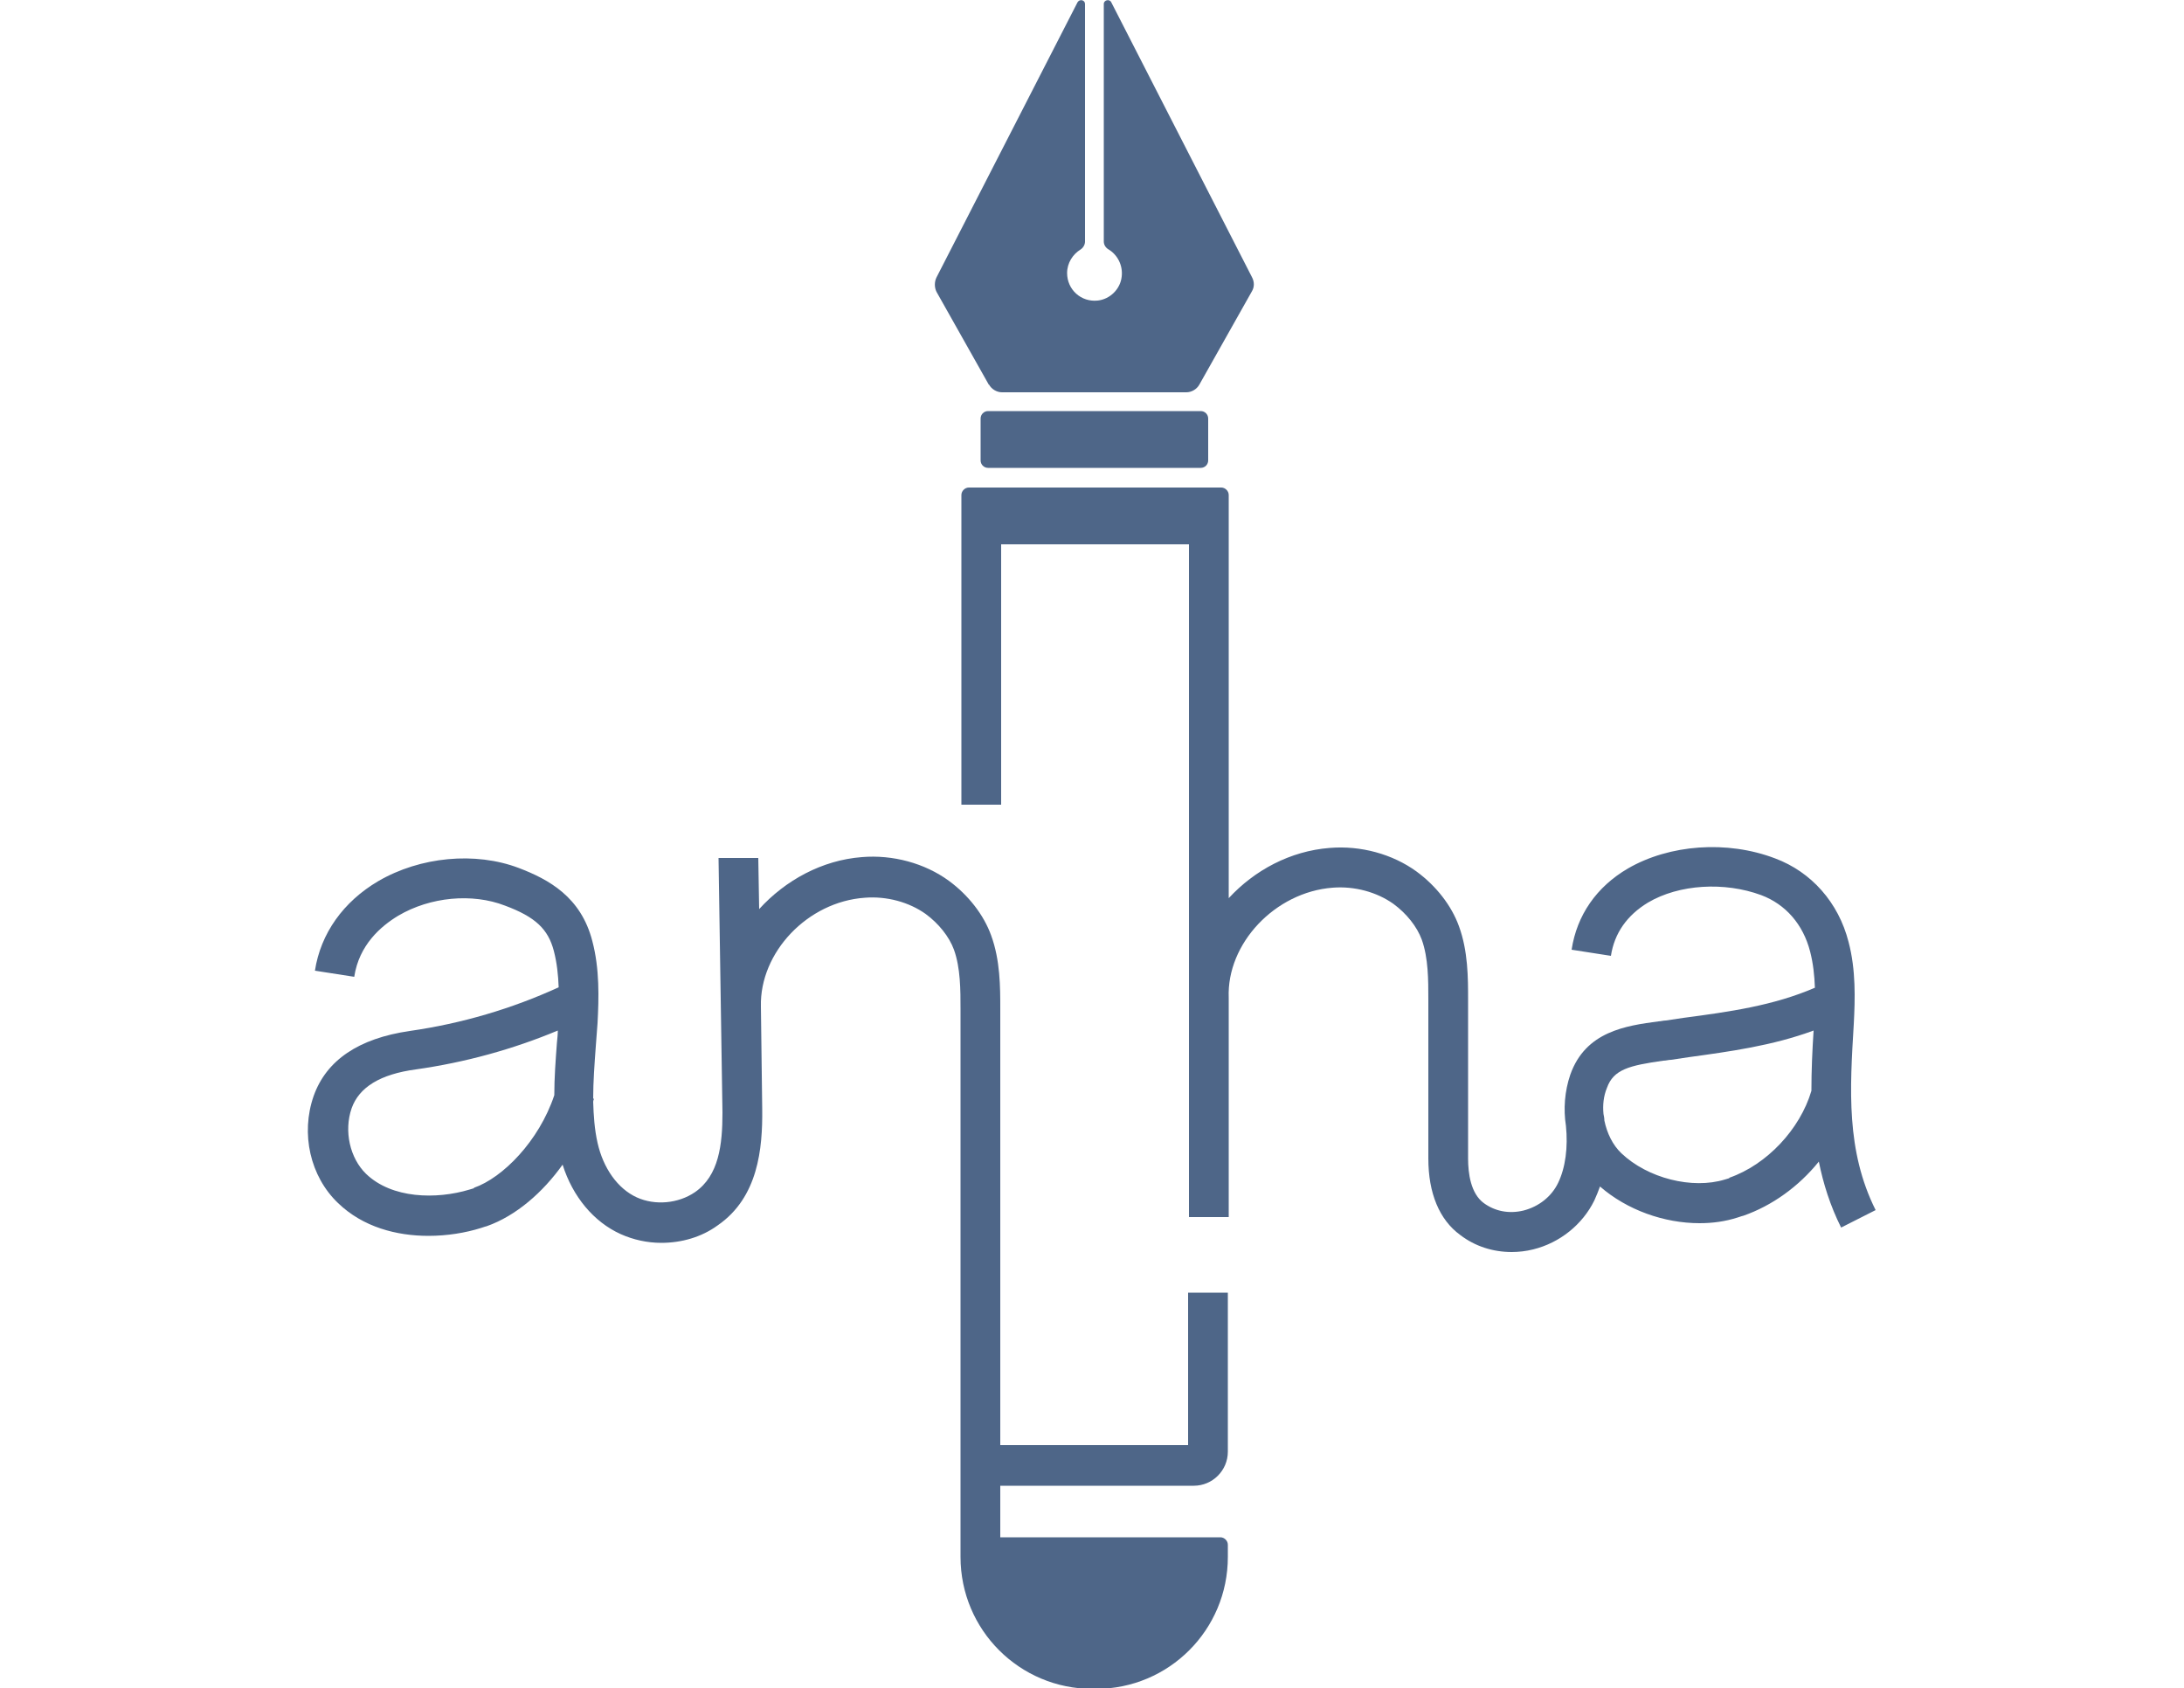
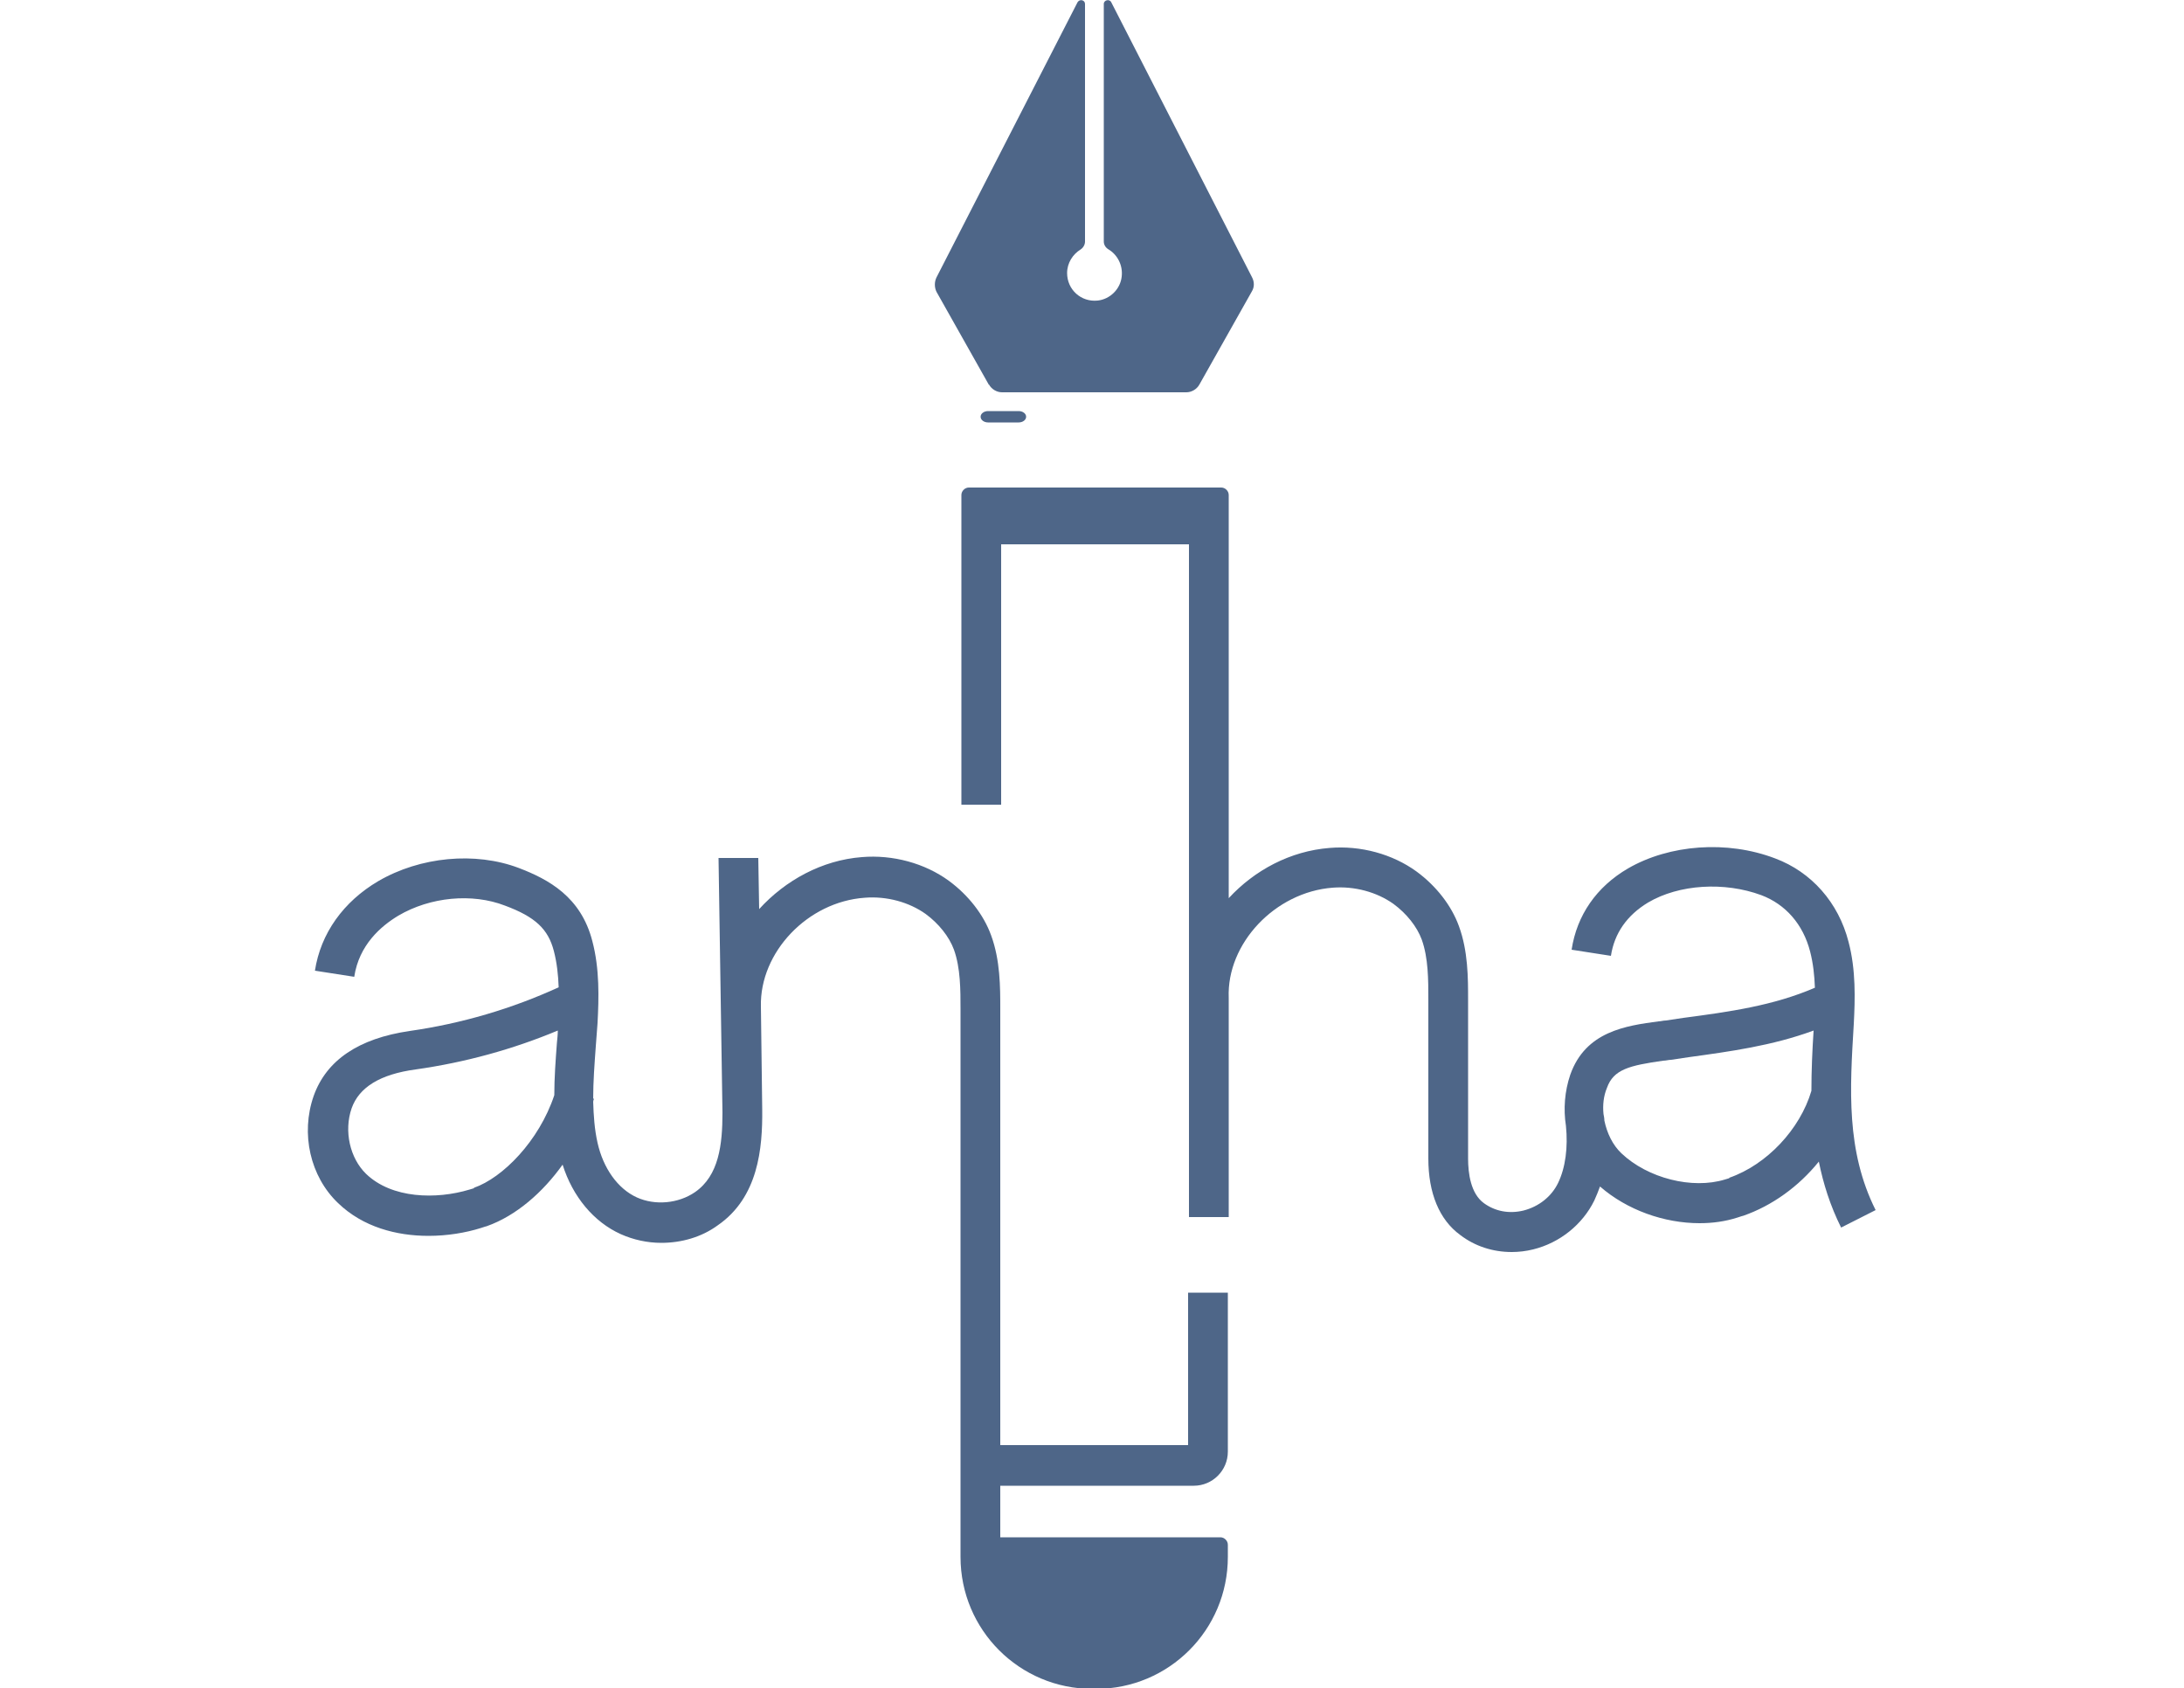
<svg xmlns="http://www.w3.org/2000/svg" id="Layer_1" data-name="Layer 1" viewBox="0 0 50 38.64">
  <path d="M42.94,27.7c-.68-1.36-.59-2.77-.5-4.26.03-.57.05-1.24-.12-1.88-.23-.9-.85-1.6-1.68-1.91-1.1-.42-2.42-.32-3.37.23-.72.42-1.17,1.07-1.29,1.86l.9.14c.08-.52.37-.93.85-1.22.71-.42,1.75-.48,2.59-.17.56.21.96.67,1.12,1.29.07.27.1.55.11.83-.95.41-1.95.55-3.01.69-.13.02-.27.04-.4.06-.06,0-.12.02-.17.02-.75.1-1.67.23-2.02,1.22-.13.38-.16.79-.1,1.17.05.49-.01.96-.18,1.31-.15.31-.44.54-.79.63-.33.08-.65.02-.91-.17-.3-.22-.36-.68-.36-1.02h0v-.08s0,0,0,0v-.99s0,0,0,0v-.86s0-.57,0-.57c0-.38,0-.76,0-1.14,0-.49,0-1.11-.21-1.68-.17-.47-.52-.92-.97-1.25-.55-.4-1.28-.6-1.99-.54-.9.07-1.72.51-2.31,1.15v-8.55h0v-.68c0-.09-.08-.17-.17-.17h-5.78c-.09,0-.17.08-.17.17v.68h0v6.41h.91v-5.96h2.11s.03,0,.04,0c.01,0,.03,0,.04,0h2.11v15.4h.91v-5.02h0c-.05-1.24,1.06-2.42,2.38-2.52.5-.04,1.01.1,1.39.37.3.22.54.52.65.82.15.42.15.92.15,1.37,0,.38,0,.76,0,1.14v.57s0,1.93,0,1.93h0s0,0,0,0c0,.79.25,1.4.73,1.75.34.26.75.39,1.18.39.16,0,.33-.02.49-.06.61-.15,1.13-.57,1.4-1.12.05-.11.09-.21.13-.32.62.54,1.47.84,2.28.84.3,0,.59-.04.87-.13.04-.01.08-.03.13-.04.66-.23,1.27-.67,1.73-1.24.1.5.26,1.01.51,1.51l.81-.41ZM39.59,26.97s-.06.02-.1.03c-.75.23-1.77-.03-2.37-.6-.2-.19-.33-.46-.39-.75,0-.05-.01-.1-.02-.15h0c-.02-.2,0-.41.08-.6.15-.42.51-.51,1.29-.62.06,0,.12-.02.18-.02.13-.02.27-.04.4-.06.94-.13,1.91-.26,2.86-.61-.03.46-.05.92-.05,1.38-.26.88-1.02,1.69-1.88,1.99Z" style="fill: #4e6688;" />
  <path d="M22.64,8.8c.06.11.18.18.3.18h4.22c.12,0,.24-.07.3-.18l1.2-2.13c.06-.1.06-.22,0-.33L25.44.05c-.04-.08-.17-.05-.17.04v5.44c0,.07.04.14.11.18.2.12.33.36.3.62-.03.29-.27.52-.55.55-.38.04-.7-.25-.7-.63,0-.23.13-.43.31-.54.06-.04.1-.11.1-.18V.09c0-.09-.12-.12-.17-.04l-3.23,6.3c-.05.1-.05.23,0,.33l1.2,2.13Z" style="fill: #4e6688;" />
-   <rect x="22.45" y="9.41" width="5.21" height="1.3" rx=".17" ry=".17" style="fill: #4e6688;" />
+   <rect x="22.45" y="9.41" width="1.042" height="0.26" rx=".17" ry=".17" style="fill: #4e6688;" />
  <path d="M27.2,33.08h-4.3v-6.77h0v-2.08c0-.38,0-.76,0-1.14,0-.49,0-1.11-.21-1.68-.17-.47-.52-.92-.97-1.25-.55-.4-1.28-.6-1.99-.54-.91.07-1.75.53-2.35,1.19l-.02-1.17h-.91s.09,5.83.09,5.83h0c0,.73-.08,1.44-.63,1.82-.38.26-.91.31-1.33.12-.44-.2-.77-.67-.9-1.25-.07-.31-.09-.62-.1-.94,0-.02.01-.05.02-.07h-.02c0-.39.03-.79.06-1.2.01-.18.03-.35.04-.53.03-.57.05-1.24-.12-1.88-.26-1.01-1-1.41-1.68-1.67-1-.38-2.26-.26-3.22.3-.8.47-1.32,1.2-1.45,2.05l.9.14c.11-.73.61-1.16,1.01-1.4.73-.43,1.69-.52,2.44-.23.7.26.99.54,1.12,1.04.07.27.1.55.11.83-1.07.49-2.22.83-3.41,1-1.17.17-1.91.67-2.2,1.49-.3.86-.08,1.84.56,2.45.57.55,1.34.75,2.07.75.43,0,.85-.07,1.2-.18.04-.01.08-.03.13-.04.68-.24,1.29-.78,1.74-1.41.23.73.71,1.31,1.33,1.59.29.13.61.2.93.2.46,0,.92-.13,1.29-.4.93-.64,1.03-1.76,1.02-2.66h0s-.03-2.35-.03-2.35c-.03-1.24,1.07-2.4,2.38-2.49.5-.04,1.01.1,1.39.37.3.22.54.52.65.82.15.42.15.92.15,1.37,0,.38,0,.76,0,1.14v.57s0,3.17,0,3.17v7.2h0v.45c0,1.67,1.35,3.02,3.02,3.02h0s.03,0,.04,0c.01,0,.03,0,.04,0h0c1.67,0,3.02-1.35,3.02-3.02v-.28c0-.09-.08-.17-.17-.17h-5.04v-1.18h4.43c.43,0,.78-.35.78-.78v-3.64h-.91v3.51ZM10.85,27.2s-.06.02-.1.03c-.76.23-1.78.21-2.37-.36-.37-.36-.51-.98-.33-1.5.17-.48.65-.78,1.47-.89,1.13-.16,2.22-.46,3.25-.89,0,.09-.01.18-.02.28-.03.4-.06.8-.06,1.2-.35,1.05-1.18,1.89-1.84,2.12Z" style="fill: #4e6688;" />
</svg>
